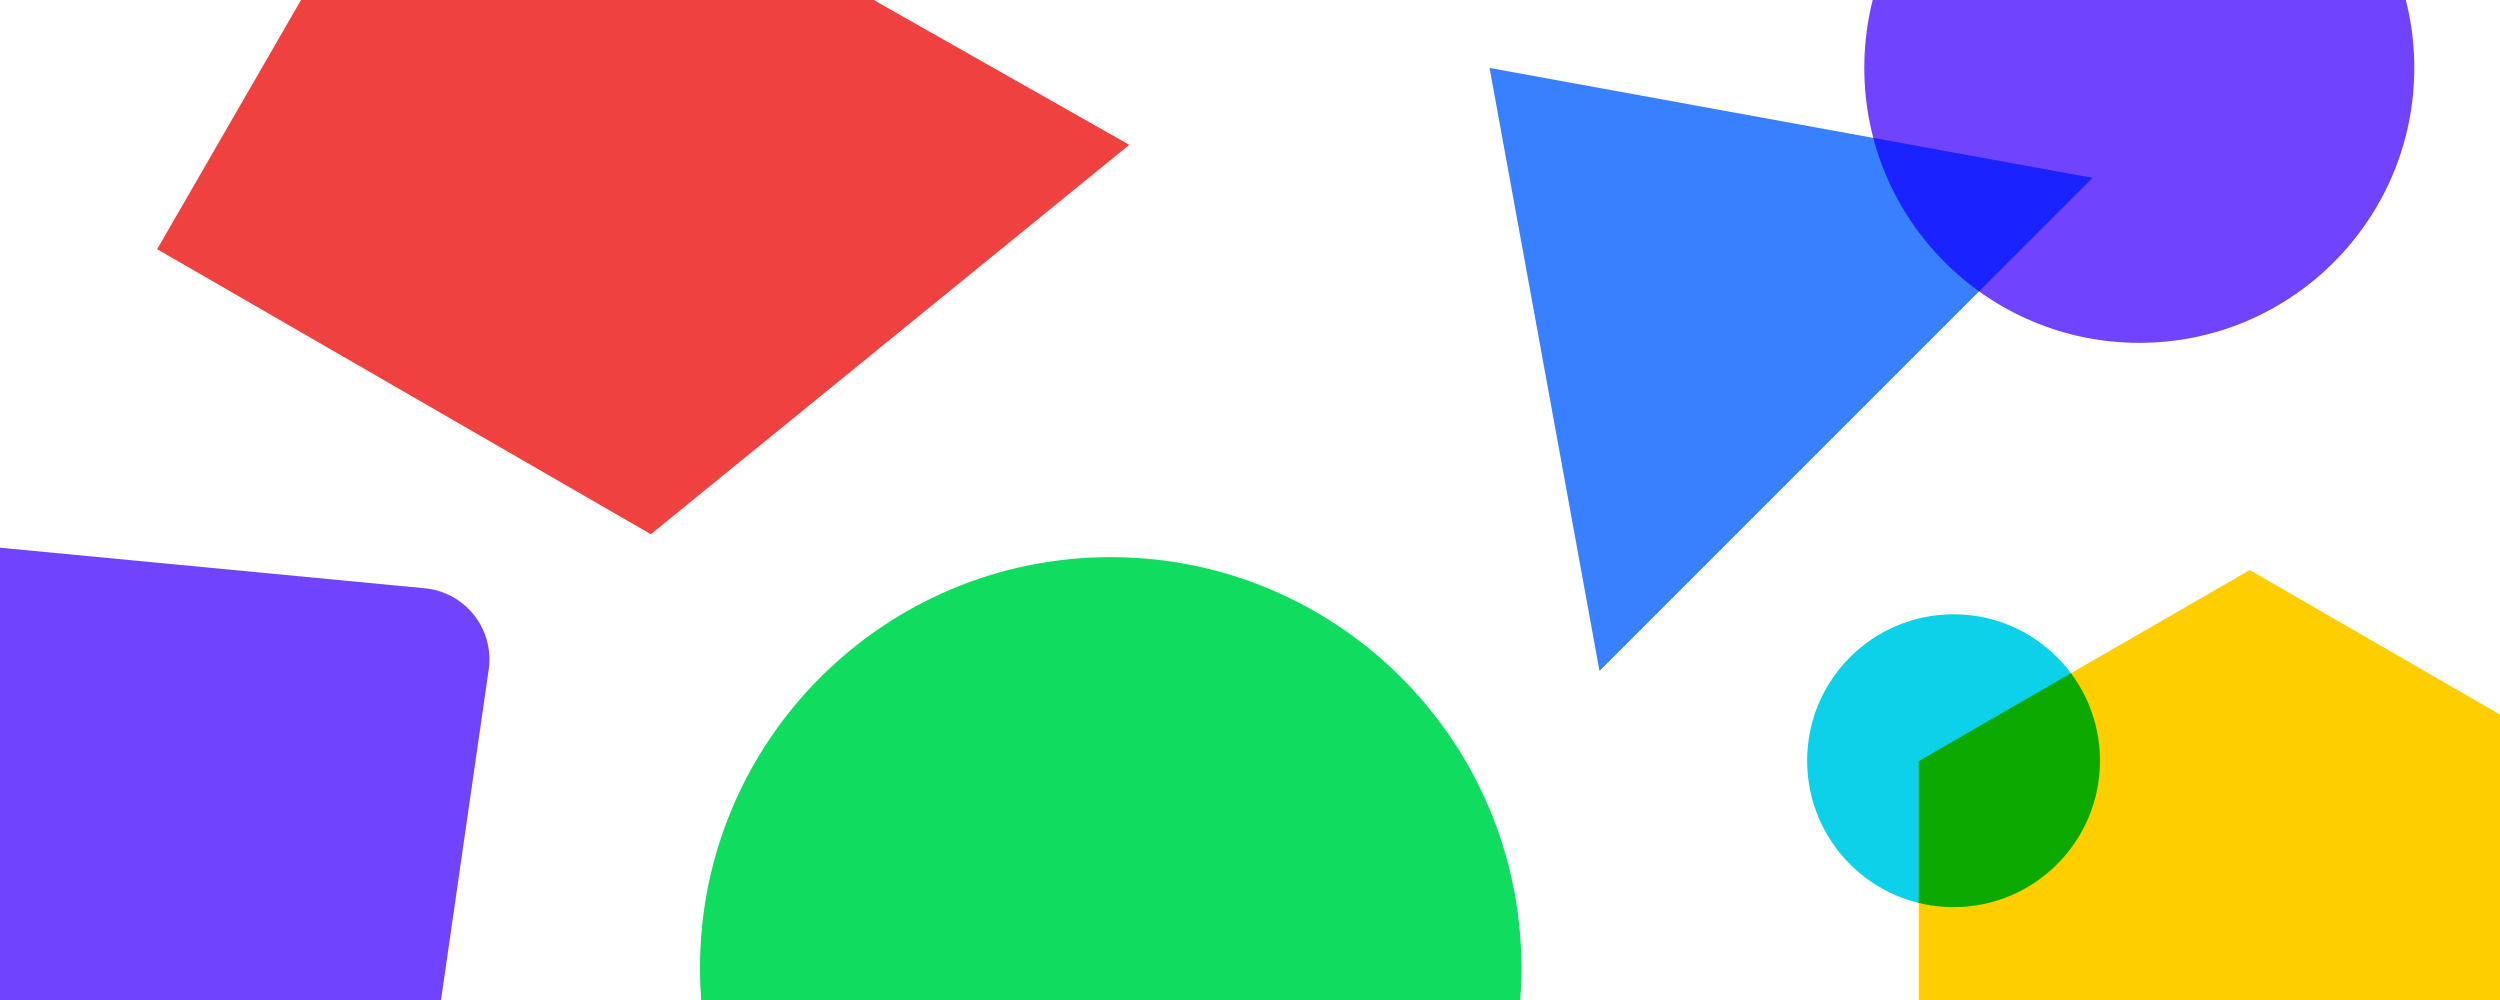
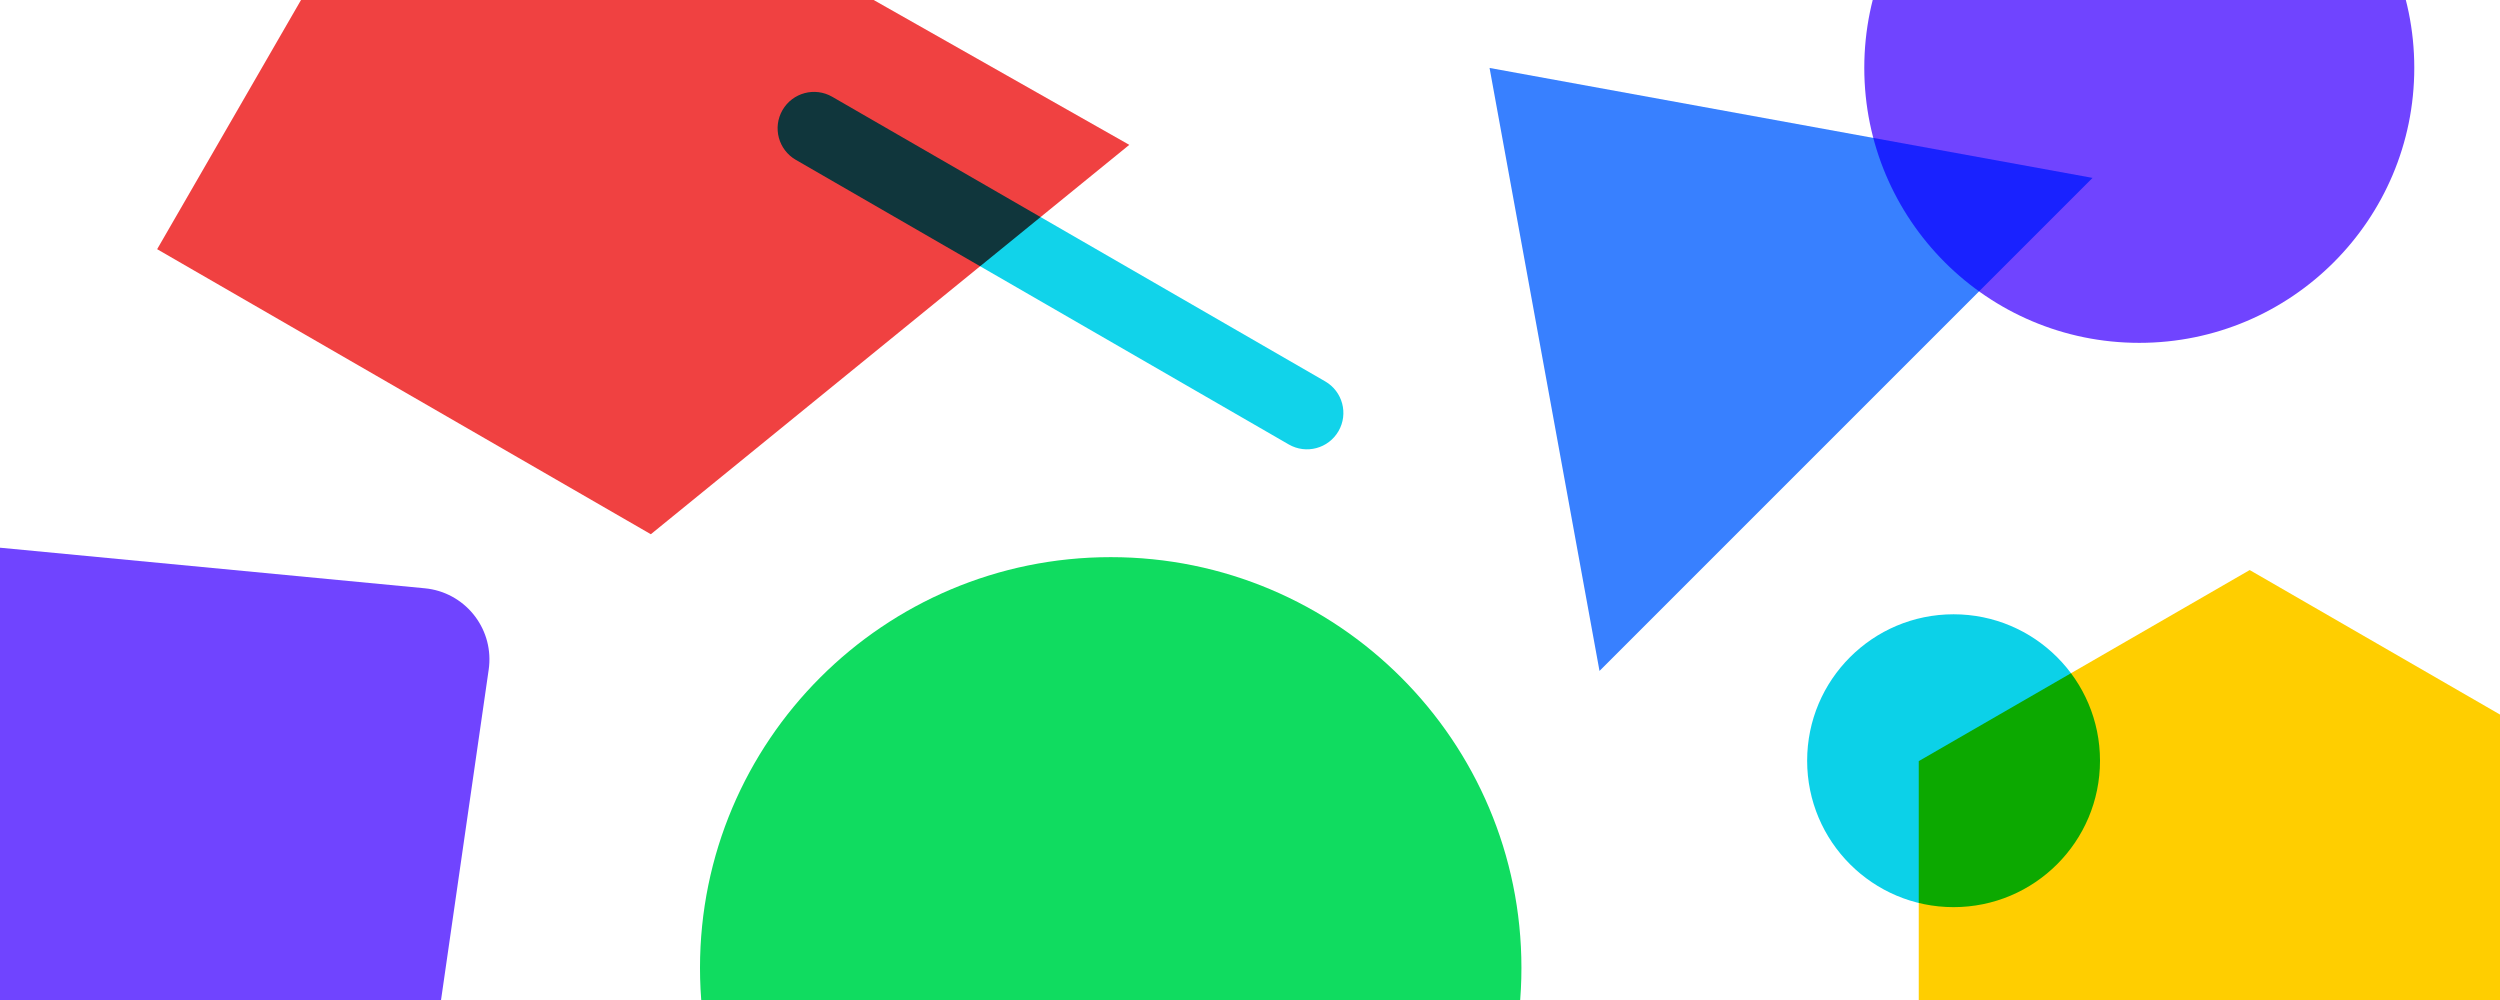
<svg xmlns="http://www.w3.org/2000/svg" width="350" height="140" style="background:#f6f7f9">
  <g fill="none" fill-rule="evenodd">
    <path fill="#F04141" style="mix-blend-mode:multiply" d="M61.905-34.23l96.194 54.51-66.982 54.512L22 34.887z" />
    <circle fill="#10DC60" style="mix-blend-mode:multiply" cx="155.5" cy="135.5" r="57.5" />
    <path fill="#3880FF" style="mix-blend-mode:multiply" d="M208.538 9.513l84.417 15.392L223.93 93.93z" />
    <path fill="#FFCE00" style="mix-blend-mode:multiply" d="M268.625 106.557l46.332-26.75 46.332 26.75v53.5l-46.332 26.75-46.332-26.75z" />
    <circle fill="#7044FF" style="mix-blend-mode:multiply" cx="299.5" cy="9.5" r="38.5" />
-     <rect fill="#11D3EA" style="mix-blend-mode:multiply" transform="rotate(-60 148.47 37.886)" lat="143.372" lng="-7.056" width="10.196" height="89.884" rx="5.098" />
+     <rect fill="#11D3EA" style="mix-blend-mode:multiply" transform="rotate(-60 148.47 37.886)" x="143.372" y="-7.056" width="10.196" height="89.884" rx="5.098" />
    <path d="M-25.389 74.253l84.86 8.107c5.498.525 9.53 5.407 9.004 10.905a10 10 0 0 1-.057.477l-12.36 85.671a10.002 10.002 0 0 1-11.634 8.42l-86.351-15.226c-5.44-.959-9.07-6.145-8.112-11.584l13.851-78.551a10 10 0 0 1 10.799-8.219z" fill="#7044FF" style="mix-blend-mode:multiply" />
    <circle fill="#0CD1E8" style="mix-blend-mode:multiply" cx="273.5" cy="106.5" r="20.5" />
  </g>
</svg>
